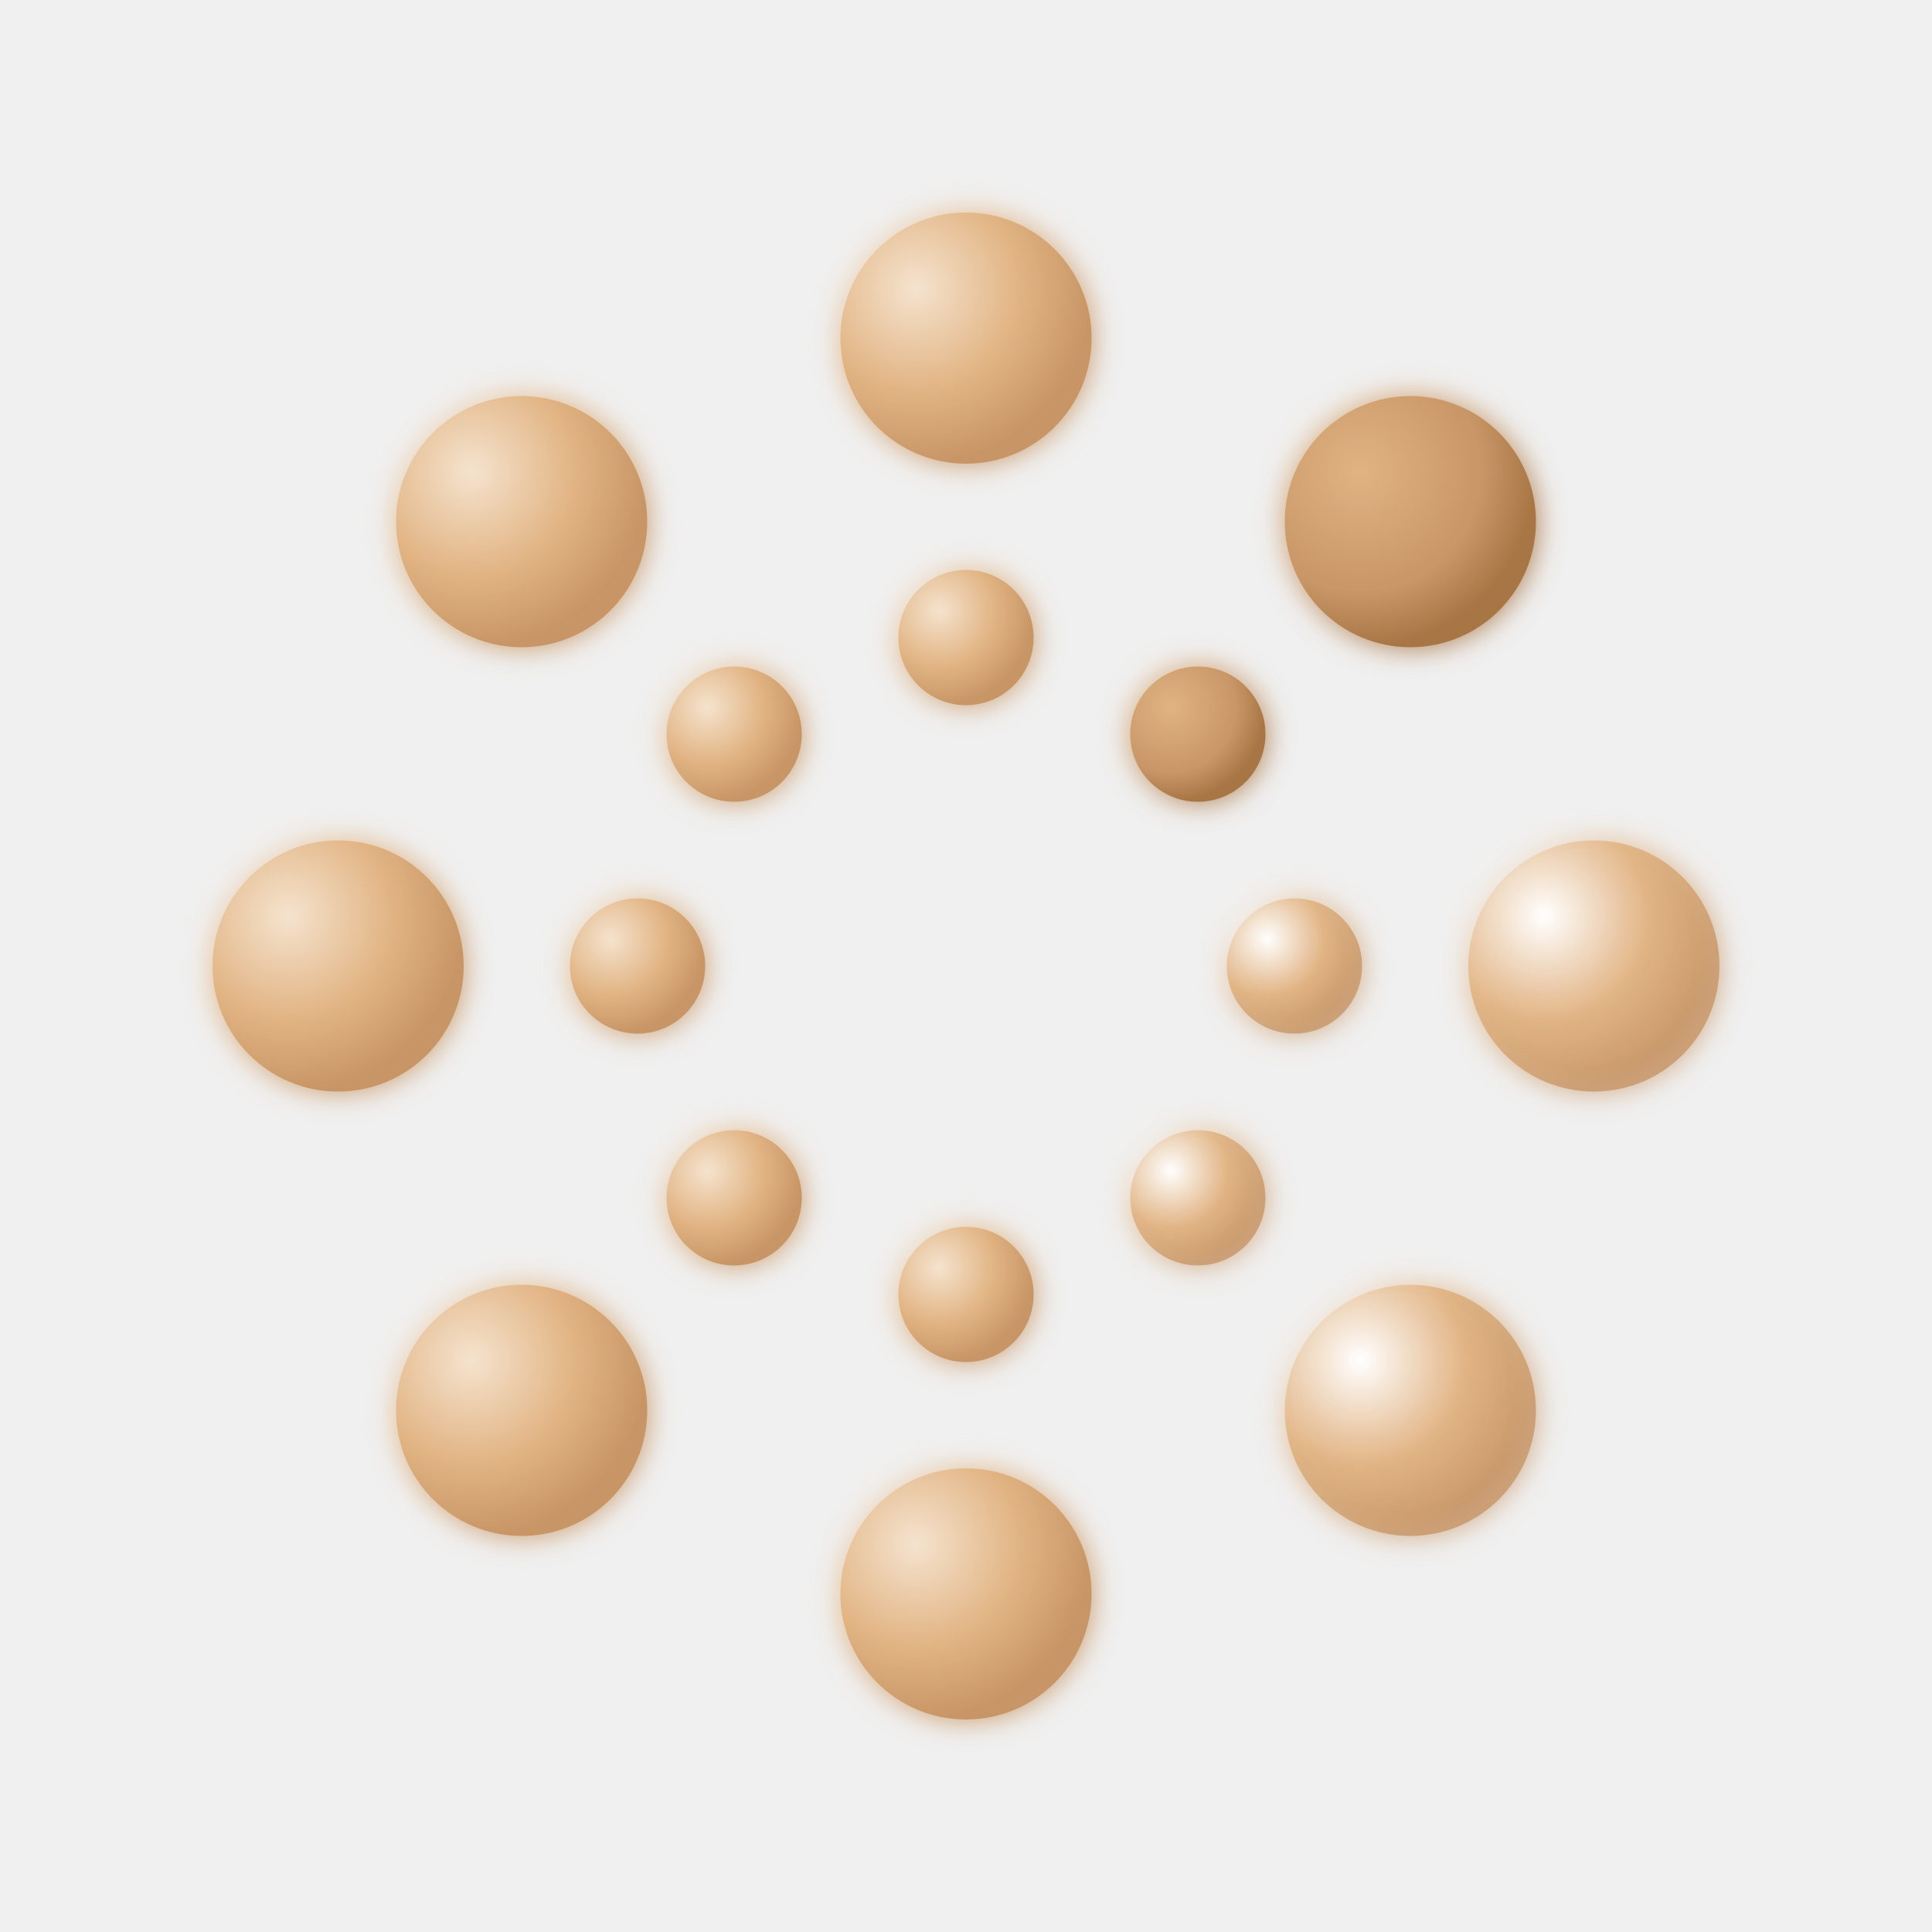
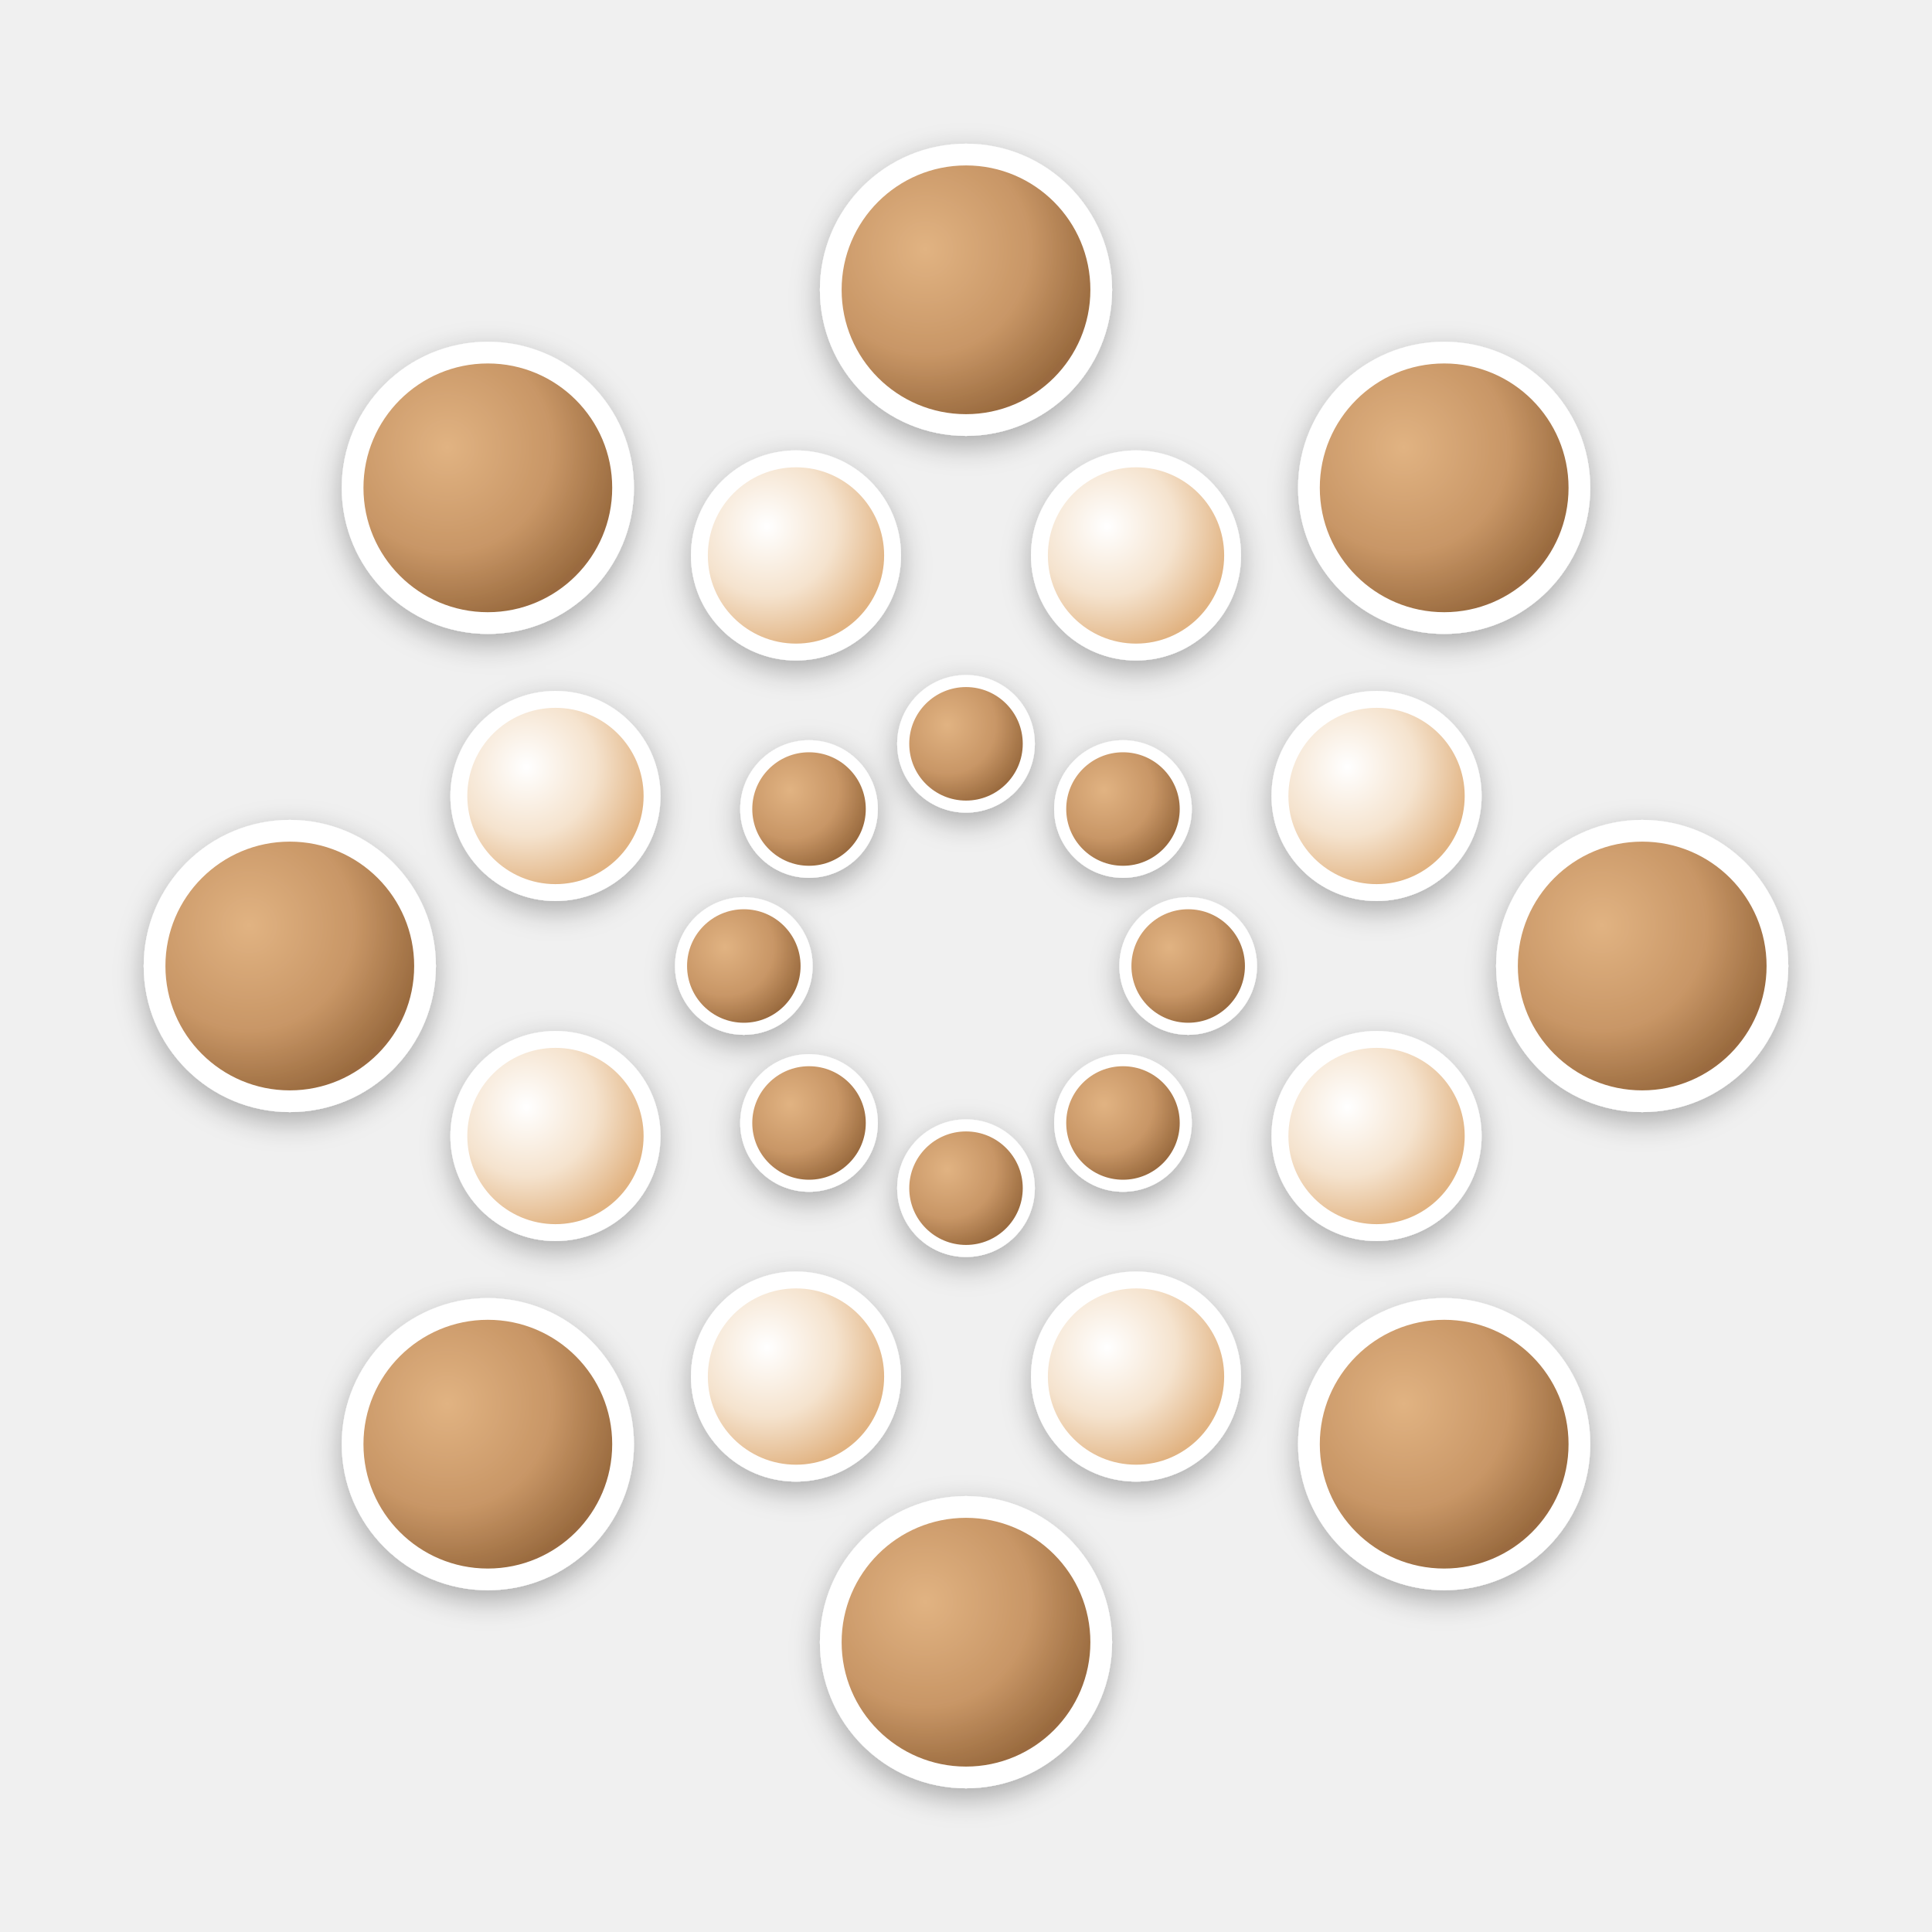
<svg xmlns="http://www.w3.org/2000/svg" viewBox="0 0 400 400" width="100%" height="100%">
  <defs>
-     <filter id="subtle-glow" x="-20%" y="-20%" width="140%" height="140%">
-       <feGaussianBlur stdDeviation="3" result="blur" />
-       <feComposite in="SourceGraphic" in2="blur" operator="over" />
+     <radialGradient id="dotGradDark" cx="35%" cy="35%" r="65%">
+       <stop offset="0%" stop-color="#e1b382" />
+       <stop offset="60%" stop-color="#c89666" />
+       <stop offset="100%" stop-color="#9a6b3f" />
+     </radialGradient>
+     <radialGradient id="dotGradLight" cx="35%" cy="35%" r="65%">
+       <stop offset="0%" stop-color="#ffffff" />
+       <stop offset="55%" stop-color="#f5e3ce" />
+       <stop offset="100%" stop-color="#e1b382" />
+     </radialGradient>
+     <filter id="logoShadow" x="-20%" y="-20%" width="140%" height="140%">
+       <feDropShadow dx="0" dy="2" stdDeviation="3" flood-color="#000000" flood-opacity="0.3" />
    </filter>
-     <radialGradient id="dotGradPrimary" cx="30%" cy="30%" r="70%">
-       <stop offset="0%" stop-color="#f5e3ce" />
-       <stop offset="60%" stop-color="#e1b382" />
-       <stop offset="100%" stop-color="#c89666" />
-     </radialGradient>
-     <radialGradient id="dotGradSecondary" cx="30%" cy="30%" r="70%">
-       <stop offset="0%" stop-color="#e1b382" />
-       <stop offset="70%" stop-color="#c89666" />
-       <stop offset="100%" stop-color="#a87545" />
-     </radialGradient>
-     <radialGradient id="dotGradLight" cx="30%" cy="30%" r="70%">
-       <stop offset="0%" stop-color="#ffffff" stop-opacity="0.95" />
-       <stop offset="60%" stop-color="#e1b382" stop-opacity="0.9" />
-       <stop offset="100%" stop-color="#c89666" stop-opacity="0.8" />
-     </radialGradient>
  </defs>
-   <g filter="url(#subtle-glow)">
-     <circle cx="330" cy="200" r="26" fill="url(#dotGradLight)" />
-     <circle cx="292" cy="292" r="26" fill="url(#dotGradLight)" />
-     <circle cx="200" cy="330" r="26" fill="url(#dotGradPrimary)" />
-     <circle cx="108" cy="292" r="26" fill="url(#dotGradPrimary)" />
-     <circle cx="70" cy="200" r="26" fill="url(#dotGradPrimary)" />
-     <circle cx="108" cy="108" r="26" fill="url(#dotGradPrimary)" />
-     <circle cx="200" cy="70" r="26" fill="url(#dotGradPrimary)" />
-     <circle cx="292" cy="108" r="26" fill="url(#dotGradSecondary)" />
-     <circle cx="268" cy="200" r="14" fill="url(#dotGradLight)" />
-     <circle cx="248" cy="248" r="14" fill="url(#dotGradLight)" />
-     <circle cx="200" cy="268" r="14" fill="url(#dotGradPrimary)" />
-     <circle cx="152" cy="248" r="14" fill="url(#dotGradPrimary)" />
-     <circle cx="132" cy="200" r="14" fill="url(#dotGradPrimary)" />
-     <circle cx="152" cy="152" r="14" fill="url(#dotGradPrimary)" />
-     <circle cx="200" cy="132" r="14" fill="url(#dotGradPrimary)" />
-     <circle cx="248" cy="152" r="14" fill="url(#dotGradSecondary)" />
+   <g filter="url(#logoShadow)">
+     <circle cx="340" cy="200" r="28" fill="url(#dotGradDark)" stroke="#ffffff" stroke-width="4.5" />
+     <circle cx="299" cy="299" r="28" fill="url(#dotGradDark)" stroke="#ffffff" stroke-width="4.5" />
+     <circle cx="200" cy="340" r="28" fill="url(#dotGradDark)" stroke="#ffffff" stroke-width="4.5" />
+     <circle cx="101" cy="299" r="28" fill="url(#dotGradDark)" stroke="#ffffff" stroke-width="4.5" />
+     <circle cx="60" cy="200" r="28" fill="url(#dotGradDark)" stroke="#ffffff" stroke-width="4.5" />
+     <circle cx="101" cy="101" r="28" fill="url(#dotGradDark)" stroke="#ffffff" stroke-width="4.5" />
+     <circle cx="200" cy="60" r="28" fill="url(#dotGradDark)" stroke="#ffffff" stroke-width="4.5" />
+     <circle cx="299" cy="101" r="28" fill="url(#dotGradDark)" stroke="#ffffff" stroke-width="4.5" />
+     <circle cx="285" cy="235.2" r="20" fill="url(#dotGradLight)" stroke="#ffffff" stroke-width="3.5" />
+     <circle cx="235.2" cy="285" r="20" fill="url(#dotGradLight)" stroke="#ffffff" stroke-width="3.5" />
+     <circle cx="164.8" cy="285" r="20" fill="url(#dotGradLight)" stroke="#ffffff" stroke-width="3.5" />
+     <circle cx="115" cy="235.2" r="20" fill="url(#dotGradLight)" stroke="#ffffff" stroke-width="3.5" />
+     <circle cx="115" cy="164.8" r="20" fill="url(#dotGradLight)" stroke="#ffffff" stroke-width="3.5" />
+     <circle cx="164.8" cy="115" r="20" fill="url(#dotGradLight)" stroke="#ffffff" stroke-width="3.5" />
+     <circle cx="235.2" cy="115" r="20" fill="url(#dotGradLight)" stroke="#ffffff" stroke-width="3.5" />
+     <circle cx="285" cy="164.8" r="20" fill="url(#dotGradLight)" stroke="#ffffff" stroke-width="3.5" />
+     <circle cx="246" cy="200" r="13" fill="url(#dotGradDark)" stroke="#ffffff" stroke-width="2.5" />
+     <circle cx="232.5" cy="232.5" r="13" fill="url(#dotGradDark)" stroke="#ffffff" stroke-width="2.5" />
+     <circle cx="200" cy="246" r="13" fill="url(#dotGradDark)" stroke="#ffffff" stroke-width="2.5" />
+     <circle cx="167.5" cy="232.5" r="13" fill="url(#dotGradDark)" stroke="#ffffff" stroke-width="2.5" />
+     <circle cx="154" cy="200" r="13" fill="url(#dotGradDark)" stroke="#ffffff" stroke-width="2.5" />
+     <circle cx="167.5" cy="167.5" r="13" fill="url(#dotGradDark)" stroke="#ffffff" stroke-width="2.5" />
+     <circle cx="200" cy="154" r="13" fill="url(#dotGradDark)" stroke="#ffffff" stroke-width="2.5" />
+     <circle cx="232.5" cy="167.5" r="13" fill="url(#dotGradDark)" stroke="#ffffff" stroke-width="2.5" />
  </g>
</svg>
